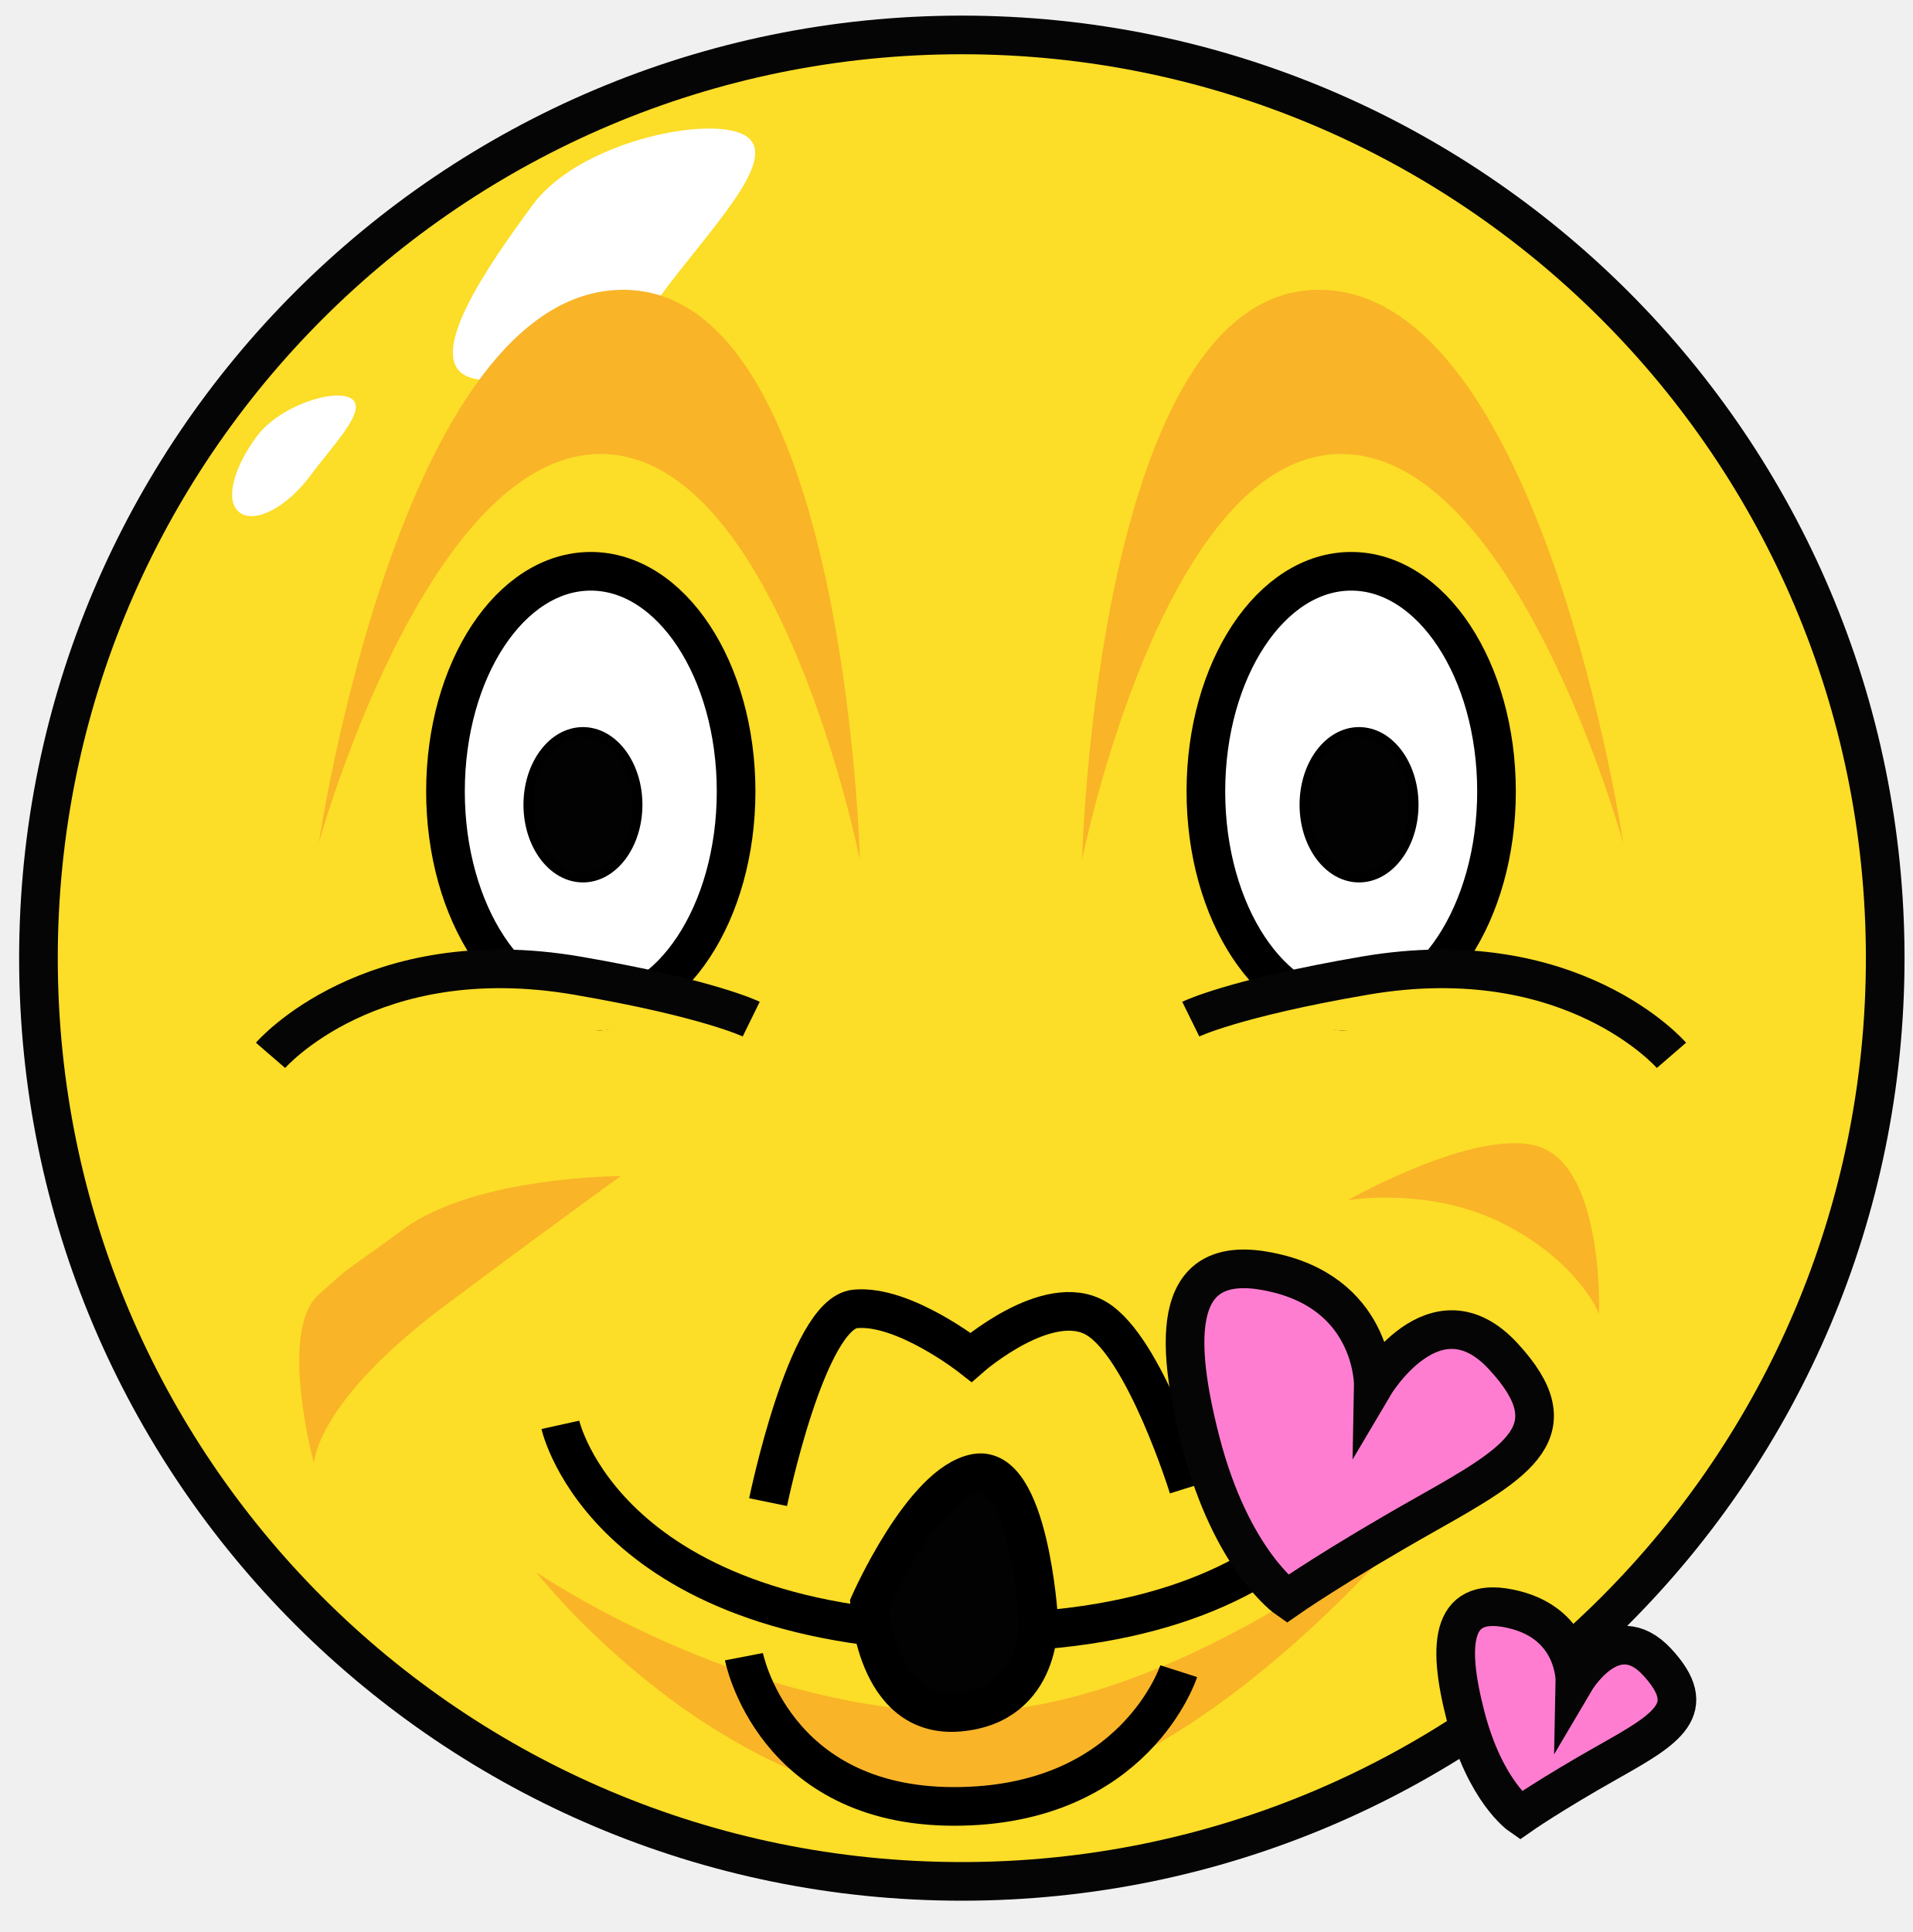
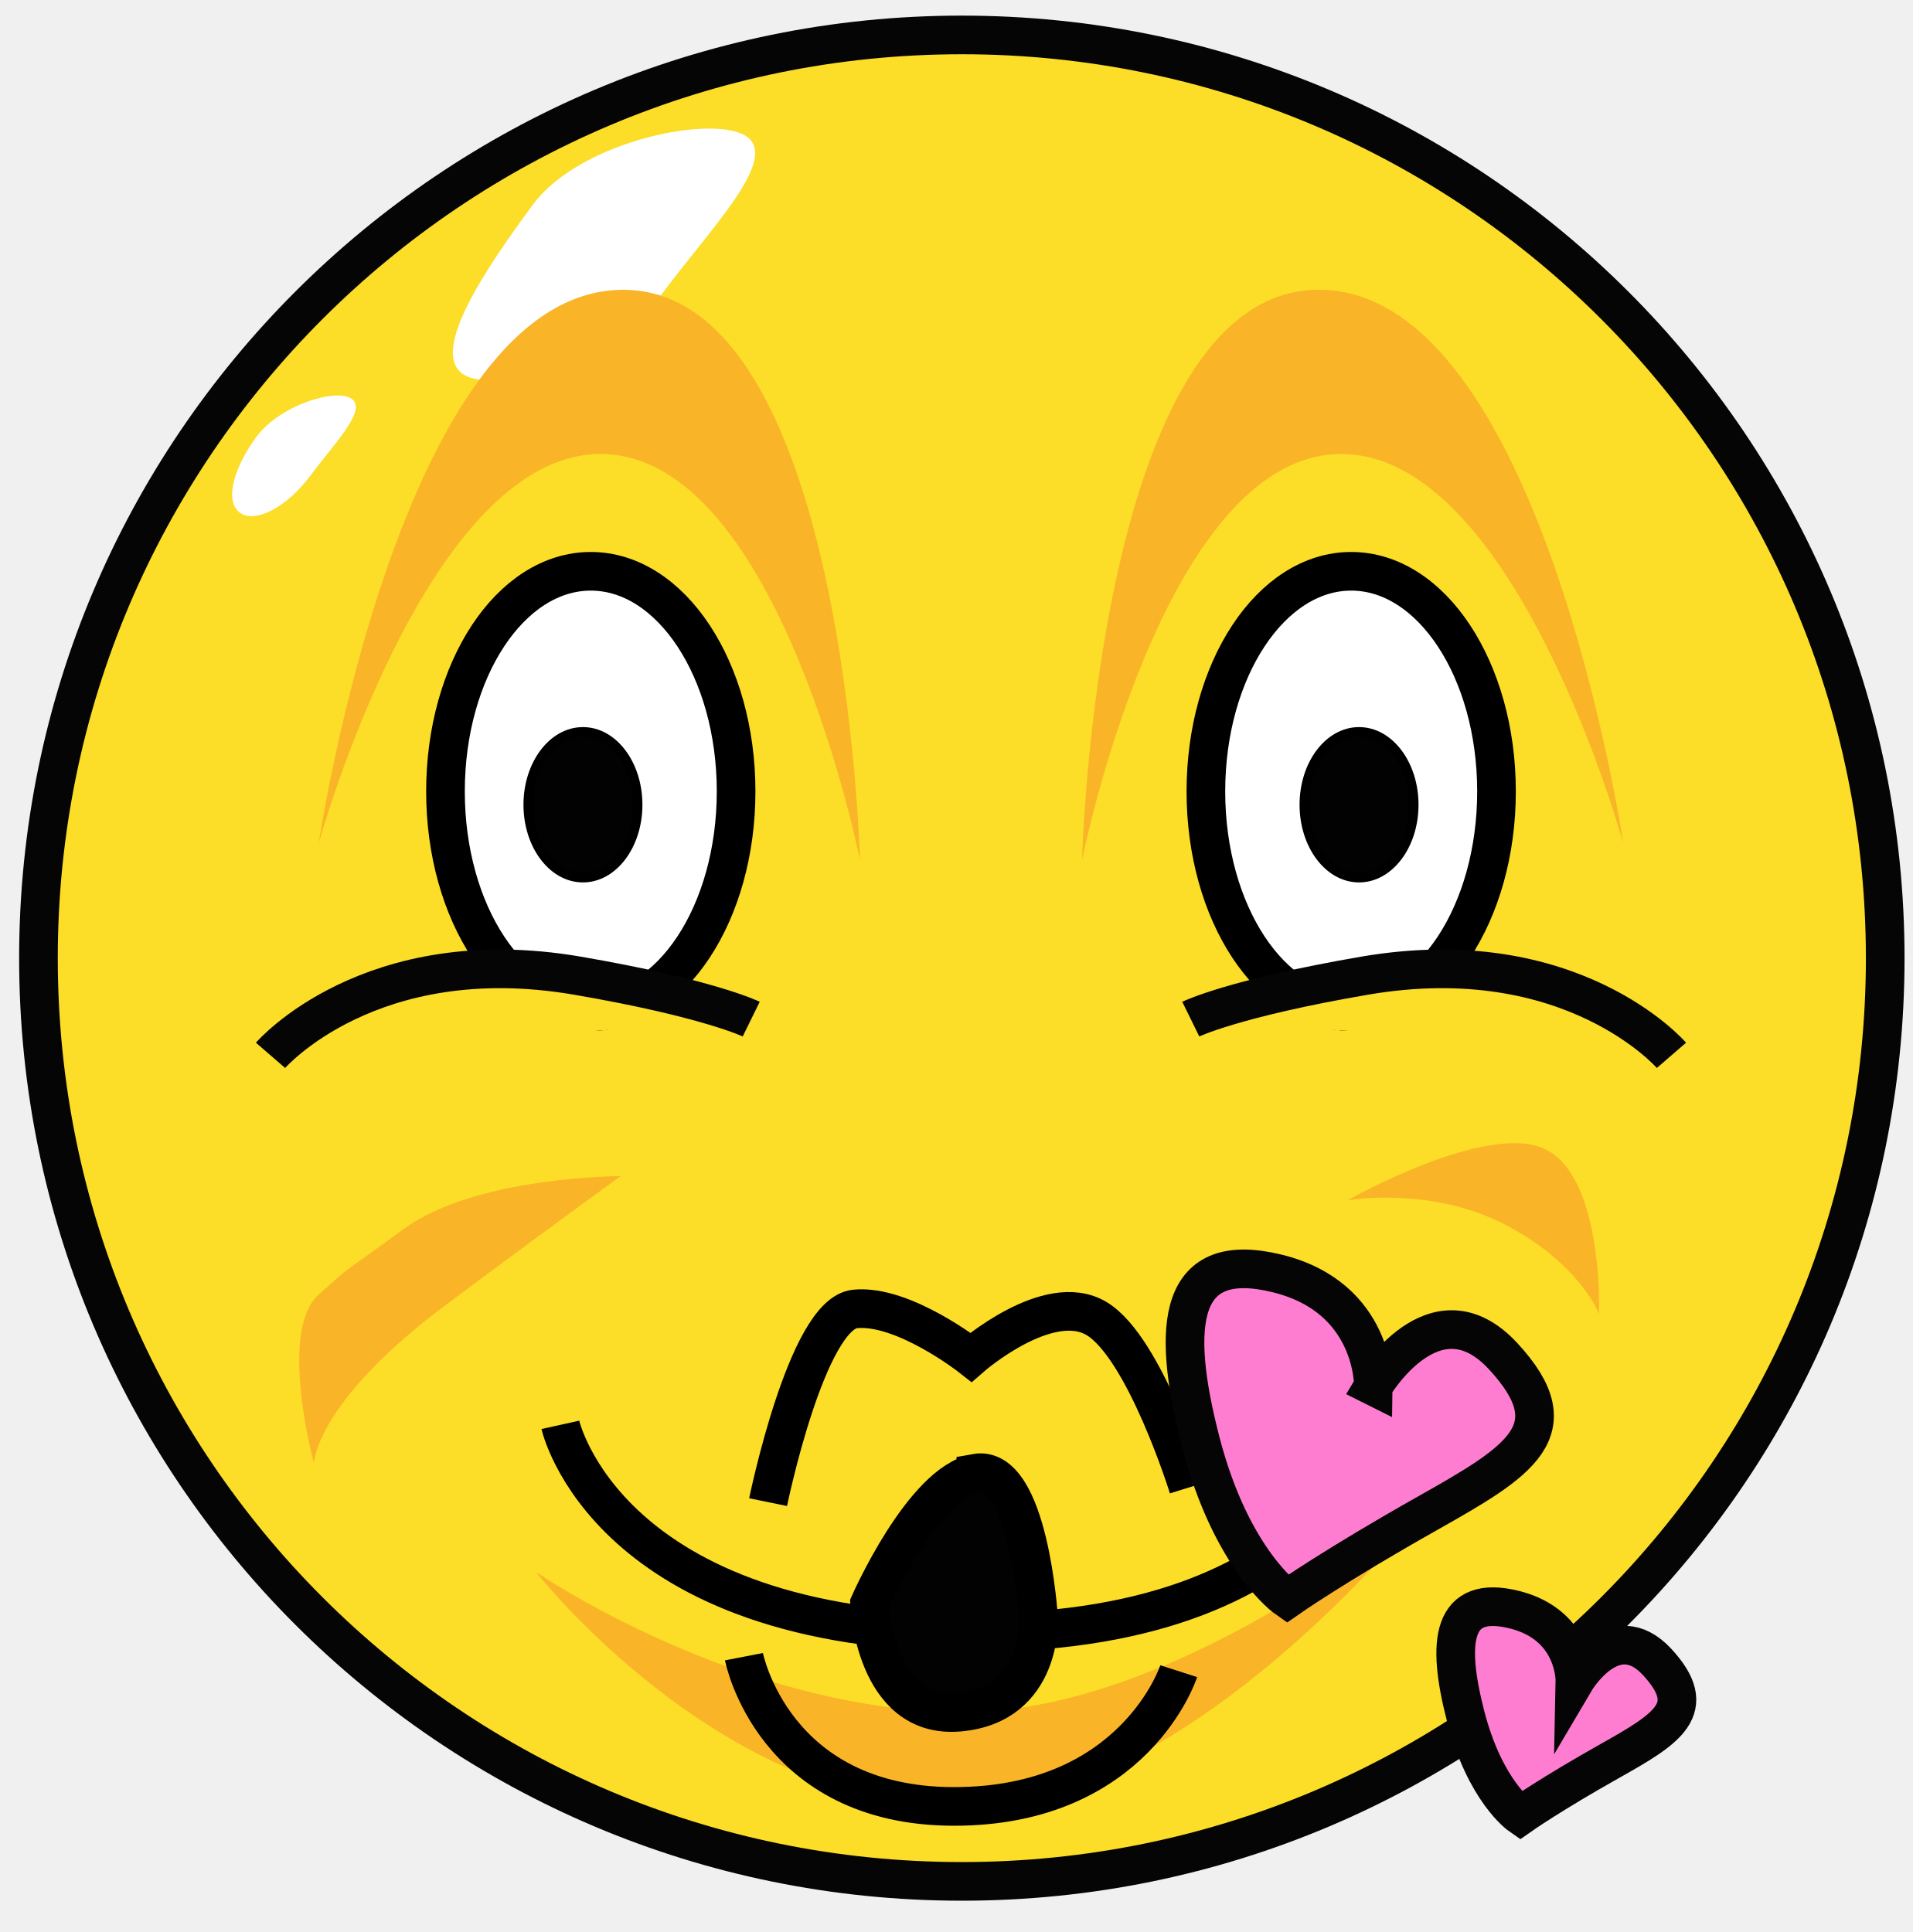
- <svg xmlns="http://www.w3.org/2000/svg" version="1.1" id="Layer_1" x="0px" y="0px" width="49.5px" height="50px" viewBox="0 0 49.5 50" enable-background="new 0 0 49.5 50" xml:space="preserve">
+ <svg xmlns="http://www.w3.org/2000/svg" width="49.5" height="50" viewBox="0 0 49.5 50">
  <circle fill="#FCDD27" stroke="#050505" stroke-miterlimit="10" cx="24.888" cy="24.797" r="23.893" />
-   <ellipse fill="#FFFFFF" stroke="#000000" stroke-miterlimit="10" cx="34.963" cy="20.482" rx="3.76" ry="5.697" />
-   <ellipse fill="#020202" stroke="#000000" stroke-width="0.25" stroke-miterlimit="10" cx="35.166" cy="20.827" rx="1.414" ry="1.885" />
-   <path fill="none" stroke="#000000" stroke-miterlimit="10" d="M14.5,36.875c0,0,1.188,5.375,10.75,5.375s10.625-5.875,10.625-5.875" />
-   <path fill="#F9B428" d="M16.062,30.438c0,0-3.75,0-5.625,1.375S9.312,32.562,8.25,33.5s-0.125,4.375-0.125,4.375  s0-1.562,3.438-4.125S16.062,30.438,16.062,30.438z" />
-   <path fill="#FCDD27" stroke="#050505" stroke-miterlimit="10" d="M30.812,26.375c0,0,1.104-0.542,4.5-1.125  c5.359-0.921,7.938,2.062,7.938,2.062" />
-   <path fill="#F9B428" d="M23.25,21.438" />
-   <path fill="#F9B428" d="M28,22.25c0,0,2.062-10.375,6.625-10.5S42,21.812,42,21.812S39.875,7.5,34.125,7.5S28,22.25,28,22.25z" />
-   <path fill="#F9B428" d="M13.875,40.688c0,0,5.188,3.562,10.938,3.625S37,38.875,37,38.875s-6.188,7.938-12.312,7.875  S13.875,40.688,13.875,40.688z" />
-   <path fill="#F9B428" d="M34.875,31.062c0,0,3.625-2.062,5.125-1.312S41.375,34,41.375,34s-0.5-1.312-2.438-2.312  S34.875,31.062,34.875,31.062z" />
-   <path fill="#FFFFFF" d="M11.959,9.667c0.814,0.603,3.948-0.412,5.181-2.076c1.233-1.664,3.008-3.446,2.194-4.049  c-0.814-0.603-4.309,0.085-5.542,1.75C12.559,6.957,11.146,9.065,11.959,9.667z" />
-   <path fill="#FFFFFF" d="M6.203,13.266c0.398,0.295,1.225-0.144,1.829-0.958c0.604-0.814,1.473-1.688,1.074-1.982  s-1.862,0.157-2.465,0.972S5.805,12.971,6.203,13.266z" />
-   <ellipse fill="#FFFFFF" stroke="#000000" stroke-miterlimit="10" cx="15.287" cy="20.482" rx="3.76" ry="5.697" />
-   <ellipse fill="#020202" stroke="#000000" stroke-width="0.25" stroke-miterlimit="10" cx="15.084" cy="20.827" rx="1.414" ry="1.885" />
-   <path fill="#FCDD27" stroke="#050505" stroke-miterlimit="10" d="M19.438,26.375c0,0-1.104-0.542-4.5-1.125  C9.578,24.329,7,27.312,7,27.312" />
-   <path fill="#F9B428" d="M22.25,22.25c0,0-2.062-10.375-6.625-10.5S8.25,21.812,8.25,21.812S10.375,7.5,16.125,7.5  S22.25,22.25,22.25,22.25z" />
-   <path fill="#020202" stroke="#000000" stroke-miterlimit="10" d="M25.25,38.125c-1.375,0.25-2.75,3.375-2.75,3.375  s0.125,3,2.312,2.812s2.062-2.438,2.062-2.438S26.625,37.875,25.25,38.125z" />
-   <path fill="none" stroke="#000000" stroke-miterlimit="10" d="M19.875,38.875c0,0,1-4.875,2.25-5s3,1.25,3,1.25s2-1.75,3.25-1  S30.75,38.5,30.75,38.5" />
-   <path fill="none" stroke="#000000" stroke-miterlimit="10" d="M19.25,42.875c0,0,0.75,3.875,5.438,3.875s5.812-3.5,5.812-3.5" />
-   <path fill="#FF7DD1" stroke="#050505" stroke-miterlimit="10" d="M35.537,35.874c0,0,0.047-2.294-2.488-2.917  c-2.535-0.624-2.777,1.265-1.982,4.345c0.795,3.081,2.239,4.078,2.239,4.078s1.237-0.867,3.628-2.214  c2.391-1.348,3.735-2.151,1.962-4.067C37.124,33.182,35.537,35.874,35.537,35.874z" />
-   <path fill="#FF7DD1" stroke="#050505" stroke-miterlimit="10" d="M40.752,43.503c0,0,0.03-1.452-1.575-1.847  c-1.604-0.395-1.758,0.8-1.255,2.75c0.503,1.951,1.417,2.582,1.417,2.582s0.783-0.549,2.297-1.402s2.364-1.362,1.242-2.575  C41.756,41.799,40.752,43.503,40.752,43.503z" />
+   <ellipse fill="#FFF" stroke="#000" stroke-miterlimit="10" cx="34.963" cy="20.482" rx="3.76" ry="5.697" />
+   <ellipse fill="#020202" stroke="#000" stroke-width=".25" stroke-miterlimit="10" cx="35.166" cy="20.827" rx="1.414" ry="1.885" />
+   <path fill="none" stroke="#000" stroke-miterlimit="10" d="M14.5 36.875s1.188 5.375 10.75 5.375 10.625-5.875 10.625-5.875" />
+   <path fill="#F9B428" d="M16.062 30.438s-3.75 0-5.625 1.375-1.125.75-2.187 1.687-.125 4.375-.125 4.375 0-1.562 3.438-4.125 4.5-3.312 4.5-3.312z" />
+   <path fill="#FCDD27" stroke="#050505" stroke-miterlimit="10" d="M30.812 26.375s1.104-.542 4.5-1.125c5.36-.92 7.938 2.062 7.938 2.062" />
+   <path fill="#F9B428" d="M28 22.25s2.062-10.375 6.625-10.5S42 21.812 42 21.812 39.875 7.5 34.125 7.5 28 22.25 28 22.25zM13.875 40.688s5.188 3.562 10.938 3.625S37 38.875 37 38.875s-6.188 7.938-12.312 7.875-10.813-6.062-10.813-6.062zM34.875 31.062S38.5 29 40 29.75 41.375 34 41.375 34s-.5-1.312-2.438-2.312-4.062-.626-4.062-.626z" />
+   <path fill="#FFF" d="M11.96 9.667c.813.603 3.947-.412 5.18-2.076 1.233-1.663 3.008-3.445 2.194-4.048-.814-.603-4.31.085-5.542 1.75-1.233 1.665-2.646 3.773-1.833 4.375zM6.203 13.266c.398.295 1.225-.144 1.83-.958.603-.814 1.472-1.688 1.073-1.982s-1.862.157-2.465.972-.835 1.673-.437 1.968z" />
+   <ellipse fill="#FFF" stroke="#000" stroke-miterlimit="10" cx="15.287" cy="20.482" rx="3.76" ry="5.697" />
+   <ellipse fill="#020202" stroke="#000" stroke-width=".25" stroke-miterlimit="10" cx="15.084" cy="20.827" rx="1.414" ry="1.885" />
+   <path fill="#FCDD27" stroke="#050505" stroke-miterlimit="10" d="M19.438 26.375s-1.104-.542-4.5-1.125C9.578 24.33 7 27.312 7 27.312" />
+   <path fill="#F9B428" d="M22.25 22.25s-2.062-10.375-6.625-10.5S8.25 21.812 8.25 21.812 10.375 7.5 16.125 7.5s6.125 14.75 6.125 14.75z" />
+   <path fill="#020202" stroke="#000" stroke-miterlimit="10" d="M25.25 38.125c-1.375.25-2.75 3.375-2.75 3.375s.125 3 2.312 2.812 2.062-2.438 2.062-2.438-.25-4-1.624-3.75z" />
+   <path fill="none" stroke="#000" stroke-miterlimit="10" d="M19.875 38.875s1-4.875 2.25-5 3 1.25 3 1.25 2-1.75 3.25-1S30.75 38.5 30.75 38.5M19.25 42.875s.75 3.875 5.438 3.875 5.812-3.5 5.812-3.5" />
+   <path fill="#FF7DD1" stroke="#050505" stroke-miterlimit="10" d="M35.537 35.874s.047-2.294-2.488-2.917c-2.536-.624-2.778 1.265-1.983 4.345.795 3.08 2.24 4.078 2.24 4.078s1.236-.867 3.627-2.214c2.39-1.348 3.735-2.15 1.962-4.067-1.772-1.918-3.36.774-3.36.774zM40.752 43.503s.03-1.452-1.575-1.847c-1.604-.395-1.758.8-1.255 2.75.503 1.95 1.417 2.582 1.417 2.582s.782-.55 2.296-1.402S44 44.224 42.878 43.01c-1.122-1.21-2.126.493-2.126.493z" />
</svg>
